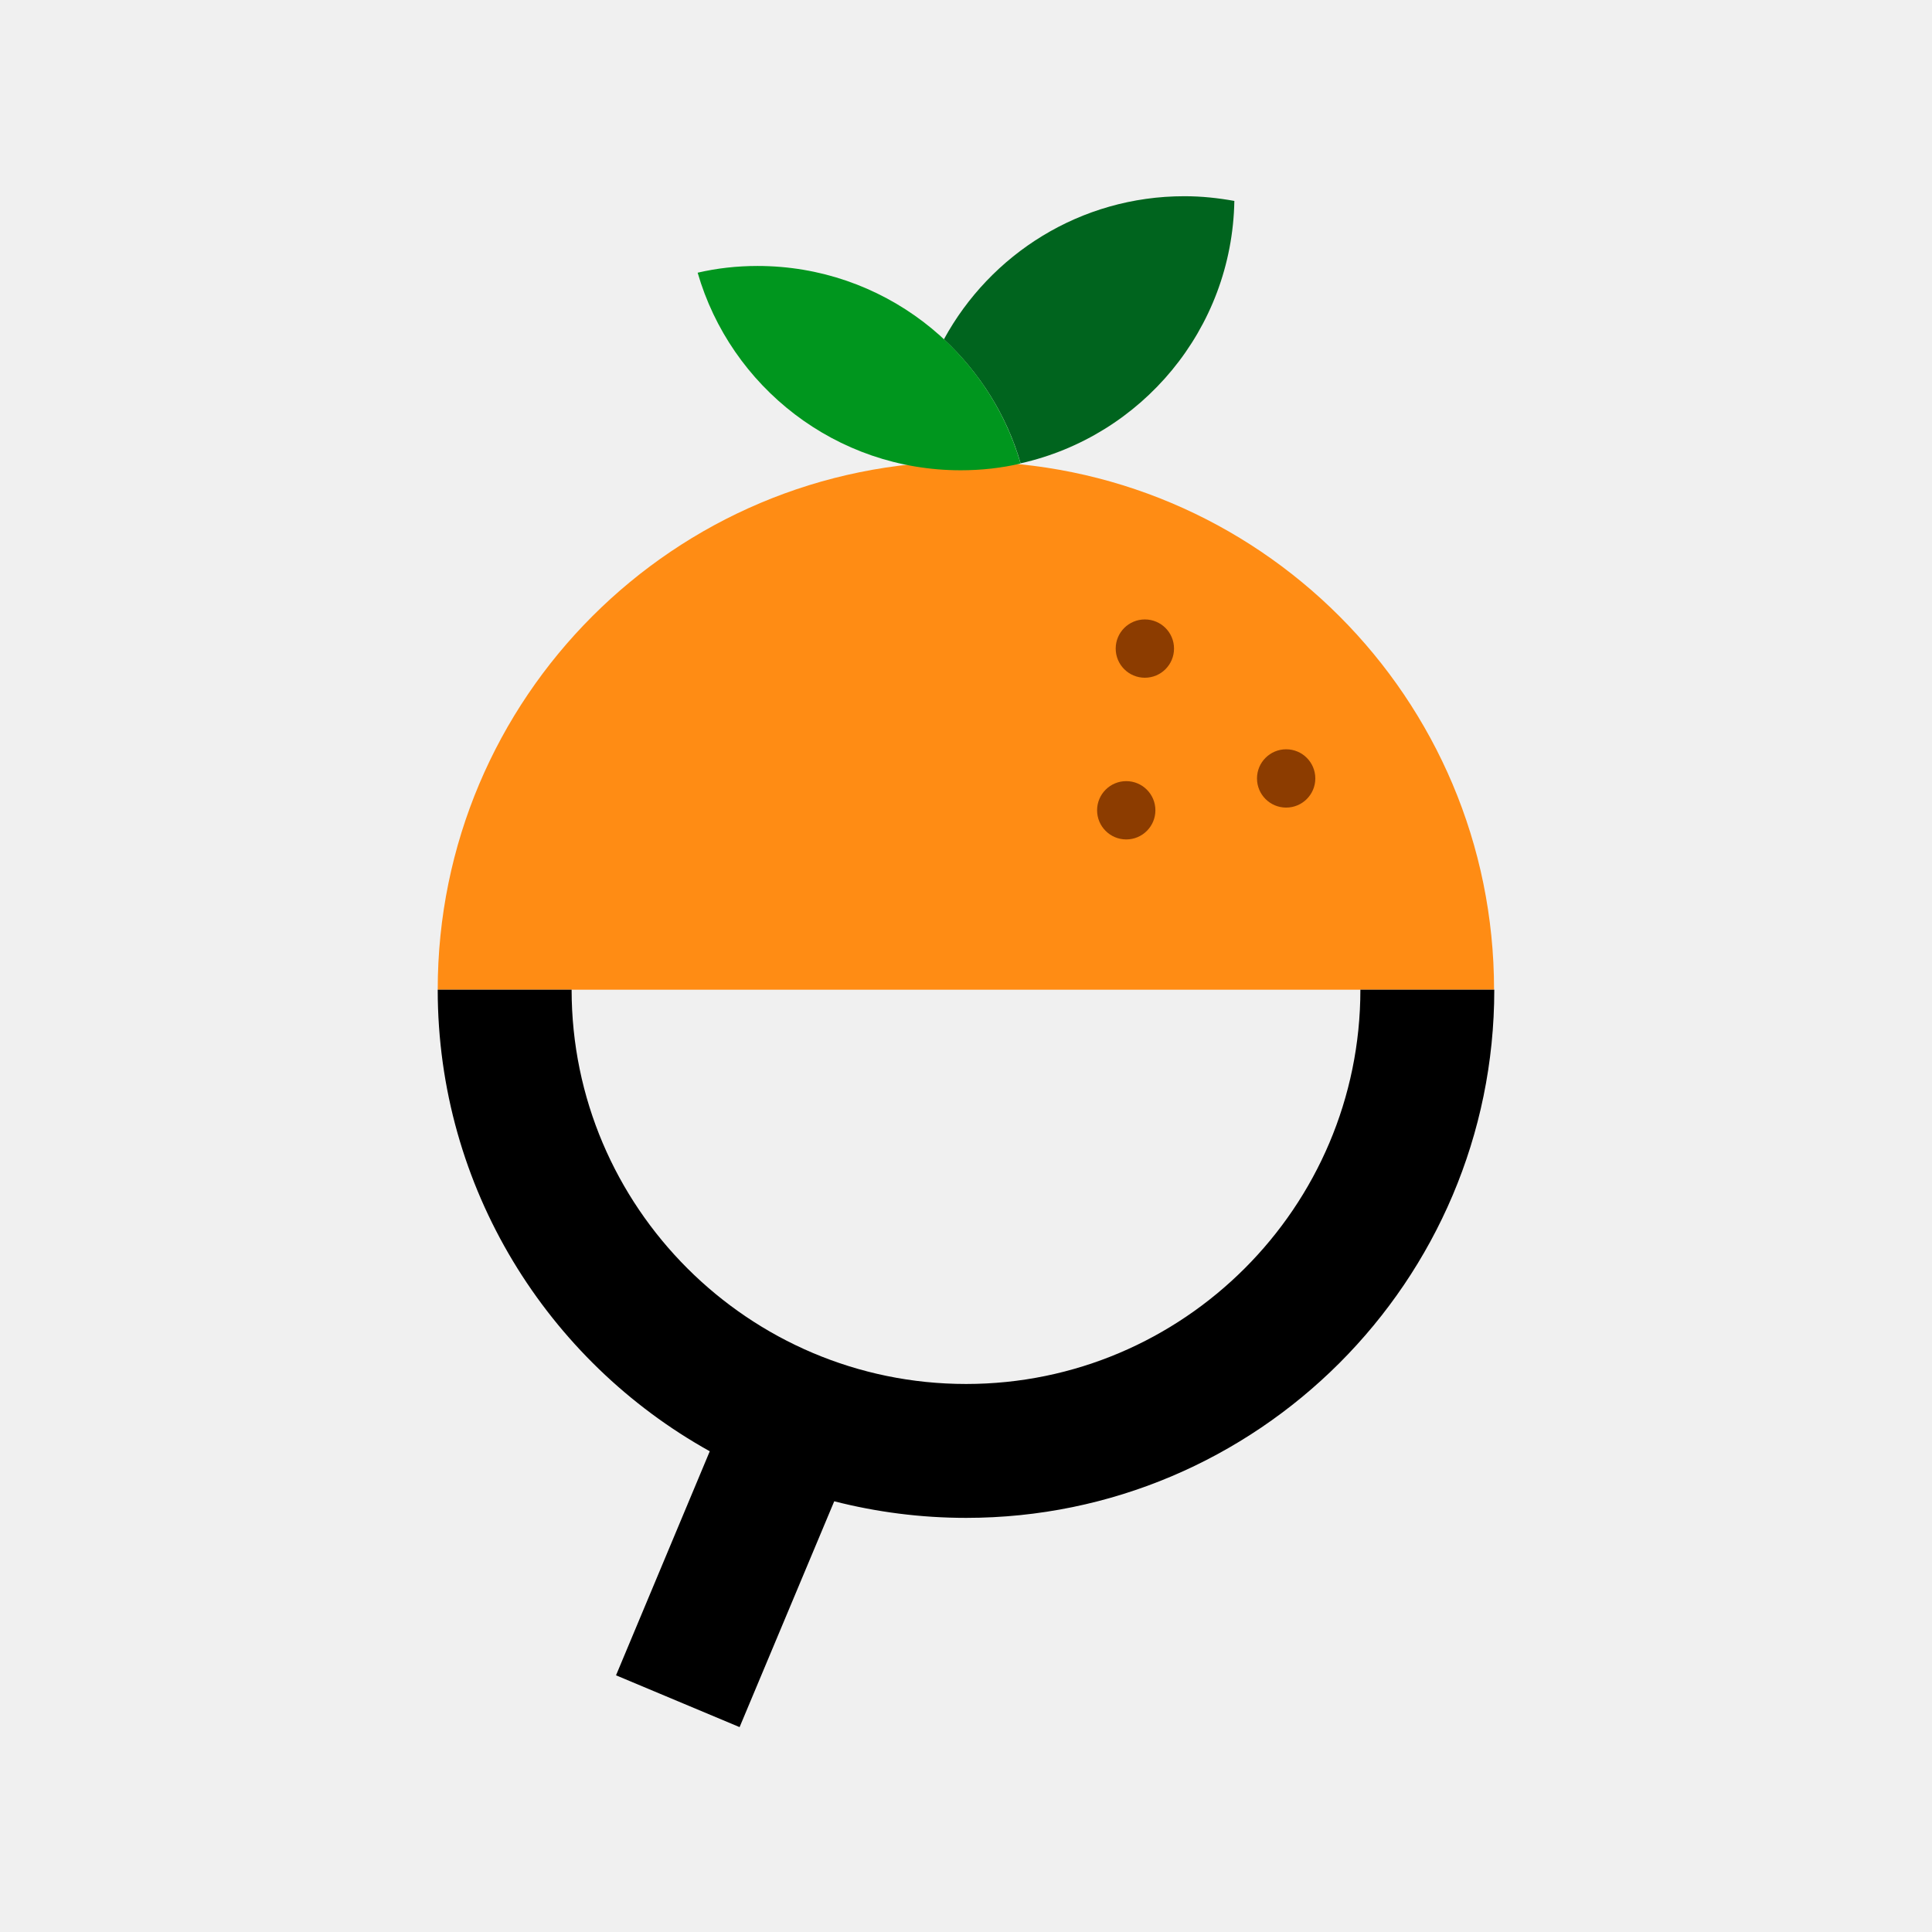
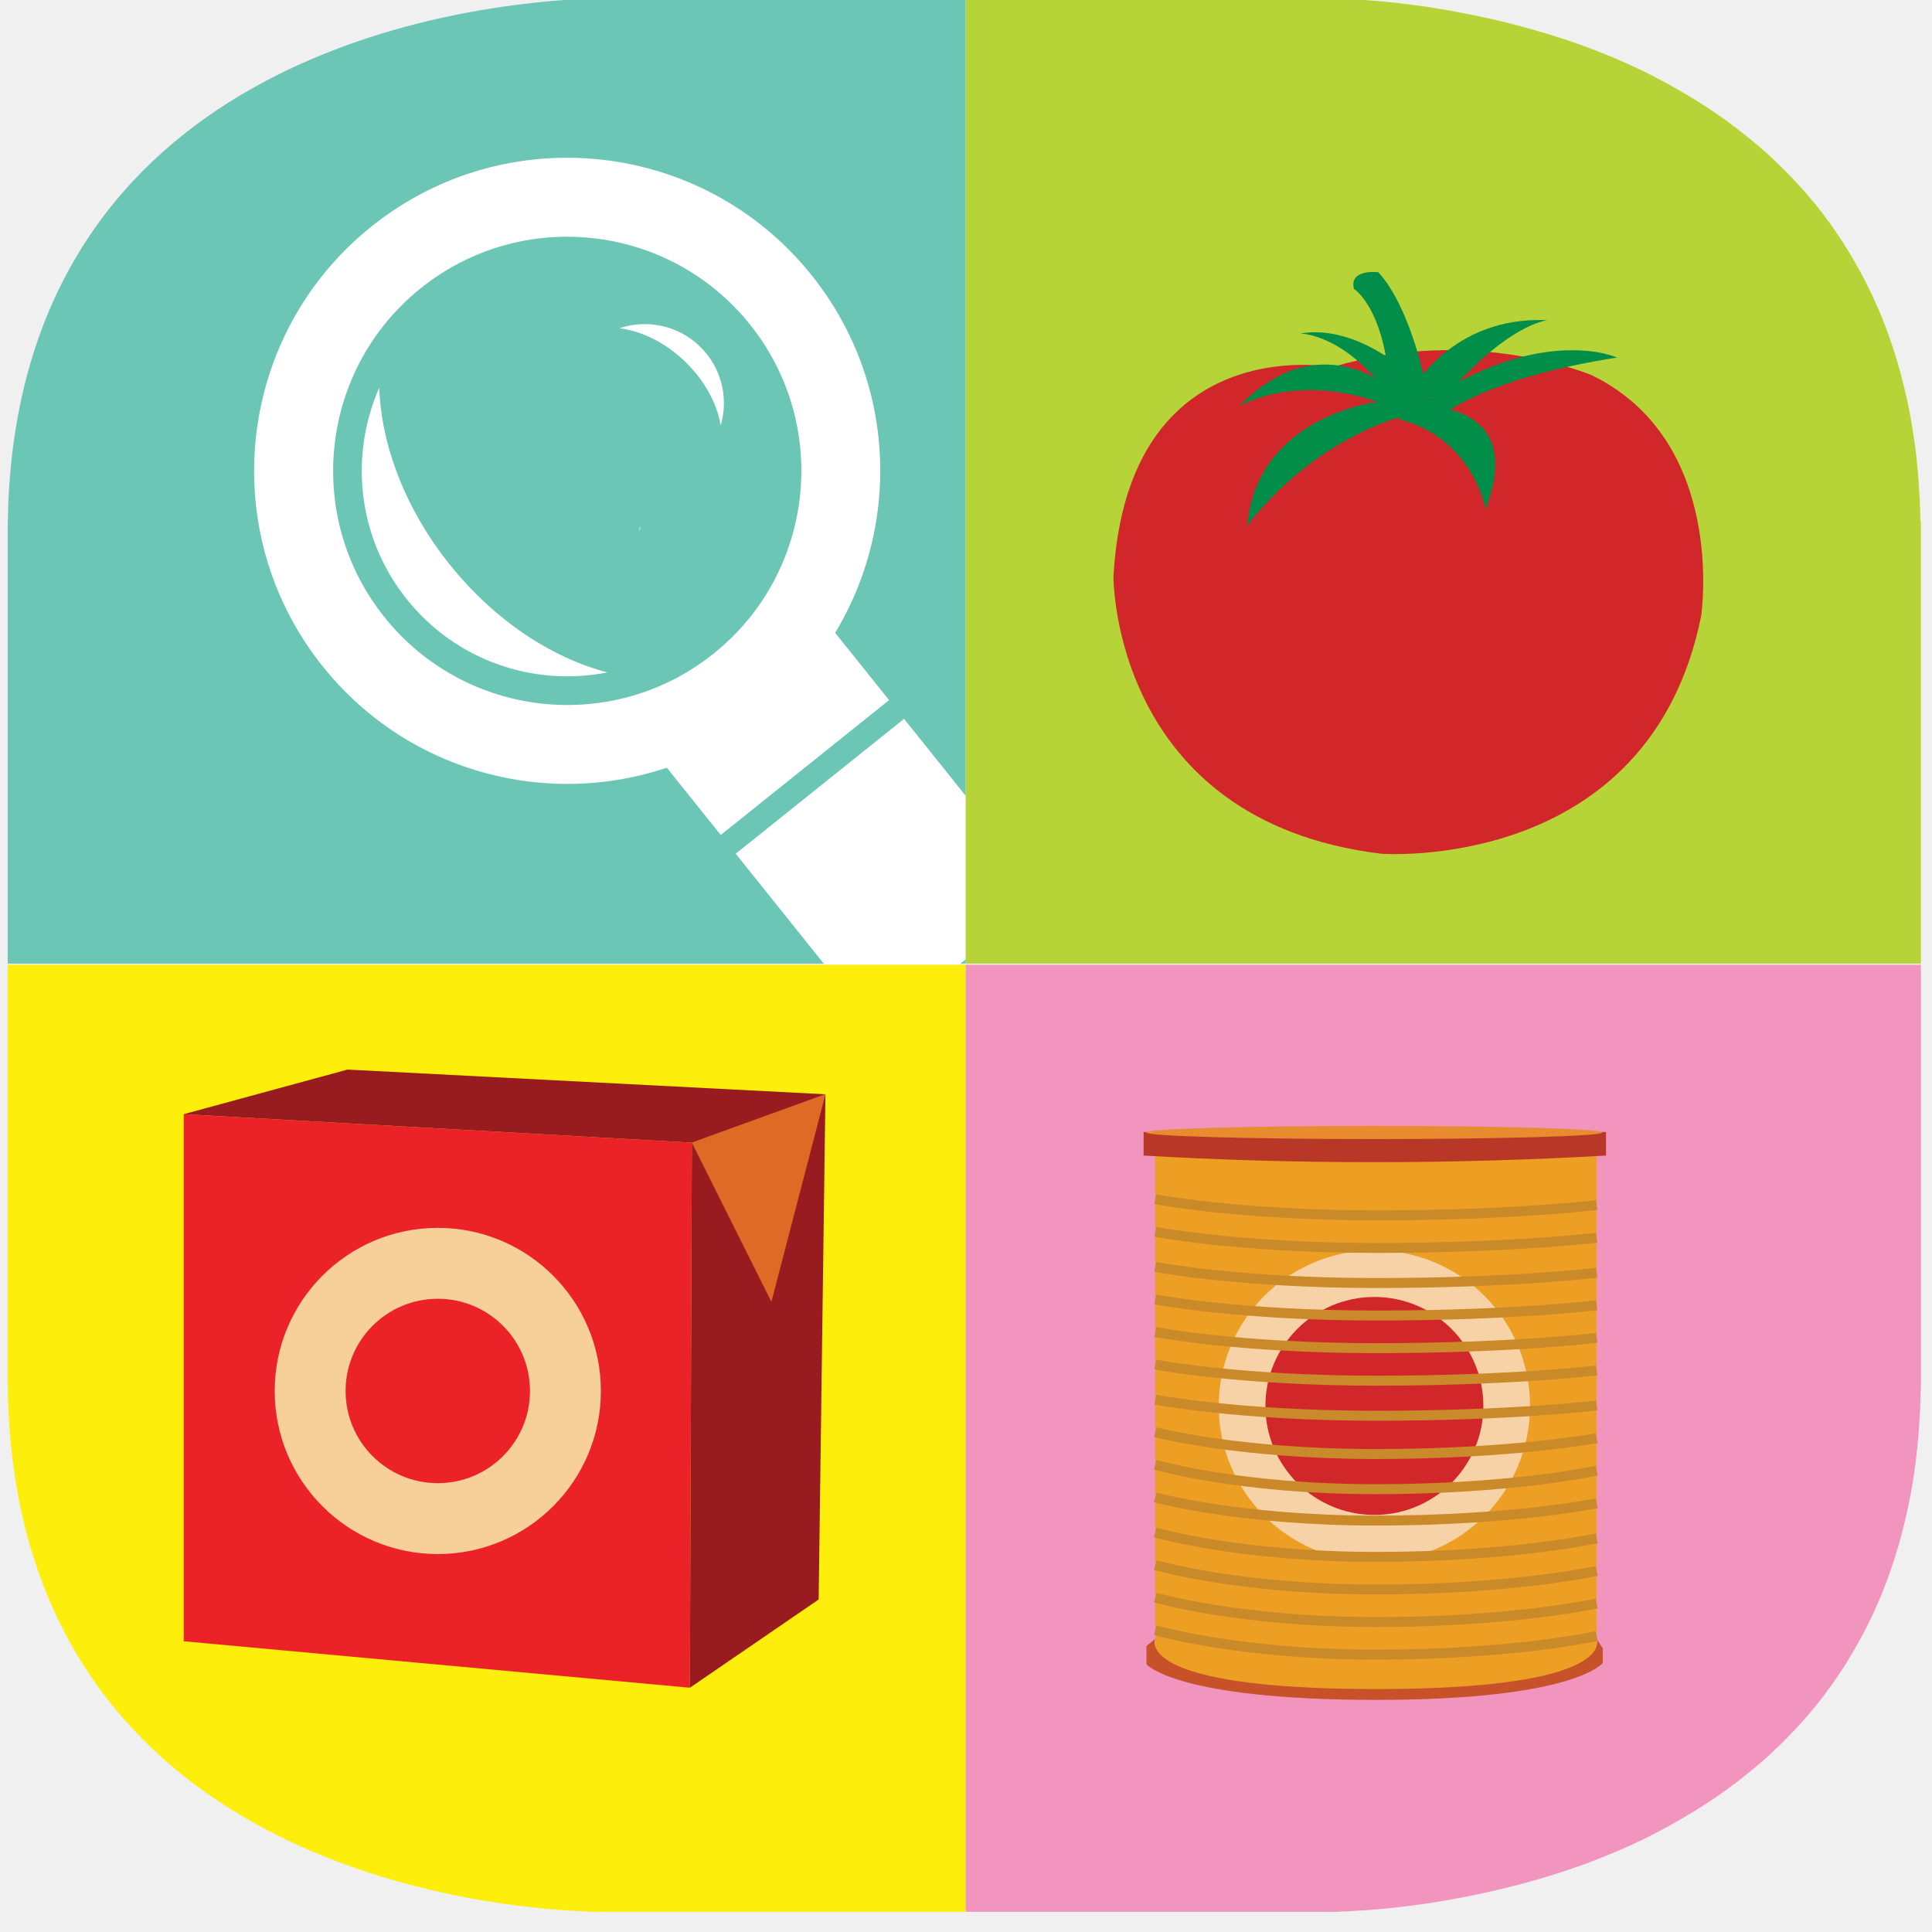
- <svg xmlns="http://www.w3.org/2000/svg" width="128" height="128" viewBox="0 0 128 128" fill="none">
-   <rect width="128" height="128" />
-   <path d="M29 65.571C29 46.239 44.661 30.578 63.993 30.578C83.324 30.578 98.985 46.239 98.985 65.571H29Z" fill="#FF8C14" />
-   <path d="M90.114 65.571C90.114 79.999 78.421 91.692 63.993 91.692C49.565 91.692 37.871 79.999 37.871 65.571H90.114Z" />
-   <path d="M75.85 44.902C76.917 44.902 77.782 44.037 77.782 42.97C77.782 41.903 76.917 41.039 75.85 41.039C74.783 41.039 73.918 41.903 73.918 42.97C73.918 44.037 74.783 44.902 75.85 44.902Z" fill="#8C3C00" />
-   <path d="M85.211 53.505C86.278 53.505 87.143 52.64 87.143 51.574C87.143 50.507 86.278 49.642 85.211 49.642C84.144 49.642 83.279 50.507 83.279 51.574C83.279 52.64 84.144 53.505 85.211 53.505Z" fill="#8C3C00" />
-   <path d="M74.617 55.615C75.683 55.615 76.548 54.75 76.548 53.684C76.548 52.617 75.683 51.752 74.617 51.752C73.55 51.752 72.685 52.617 72.685 53.684C72.685 54.75 73.55 55.615 74.617 55.615Z" fill="#8C3C00" />
-   <path d="M47.024 96.15L40.813 110.994L49 114.426L55.27 99.464C58.064 100.177 60.991 100.563 64.007 100.563C83.309 100.563 99 84.872 99 65.571H90.129C90.129 79.969 78.406 91.692 64.007 91.692C49.609 91.692 37.871 79.969 37.871 65.571H29C29 78.706 36.281 90.177 47.024 96.15Z" fill="black" />
-   <path d="M78.465 13C71.585 13 65.612 16.834 62.536 22.48C64.899 24.679 66.697 27.502 67.618 30.697C75.627 28.899 81.63 21.826 81.779 13.312C80.709 13.119 79.609 13 78.48 13L78.465 13Z" fill="#00641E" />
-   <path d="M50.189 17.621C48.822 17.621 47.499 17.77 46.221 18.067C48.406 25.63 55.389 31.157 63.651 31.157C65.018 31.157 66.34 31.009 67.618 30.712C65.434 23.149 58.45 17.621 50.189 17.621Z" fill="#00961E" />
+ <svg xmlns="http://www.w3.org/2000/svg" xml:space="preserve" width="45.155mm" height="45.155mm" version="1.1" style="shape-rendering:geometricPrecision; text-rendering:geometricPrecision; image-rendering:optimizeQuality; fill-rule:evenodd; clip-rule:evenodd" viewBox="0 0 4515.5 4515.5">
+   <defs>
+     <style type="text/css">
+    
+     .str0 {stroke:#CB8A2A;stroke-width:23.28;stroke-miterlimit:22.926}
+     .fil17 {fill:none}
+     .fil5 {fill:none;fill-rule:nonzero}
+     .fil10 {fill:#008E48;fill-rule:nonzero}
+     .fil0 {fill:#6BC6B6;fill-rule:nonzero}
+     .fil7 {fill:#971B1F;fill-rule:nonzero}
+     .fil3 {fill:#B6D437;fill-rule:nonzero}
+     .fil12 {fill:#B93726;fill-rule:nonzero}
+     .fil14 {fill:#C75128;fill-rule:nonzero}
+     .fil9 {fill:#D2272A;fill-rule:nonzero}
+     .fil8 {fill:#DE6A26;fill-rule:nonzero}
+     .fil13 {fill:#E98C2F;fill-rule:nonzero}
+     .fil6 {fill:#EB2228;fill-rule:nonzero}
+     .fil11 {fill:#ED9F23;fill-rule:nonzero}
+     .fil4 {fill:#F295BE;fill-rule:nonzero}
+     .fil16 {fill:#F7D099;fill-rule:nonzero}
+     .fil15 {fill:#F7D2A7;fill-rule:nonzero}
+     .fil2 {fill:#FEEE0B;fill-rule:nonzero}
+     .fil1 {fill:white;fill-rule:nonzero}
+    
+   </style>
+     <clipPath id="id0">
+       <path d="M4489.52 1217.95l0 2000.2 0 0 0 28.65 -0.44 -0.01c-0.22,17.19 -0.89,34.15 -1.54,50.67 -0.22,3.75 -0.45,7.27 -0.66,11.02 -0.88,14.54 -1.77,28.87 -2.87,42.96 -0.44,6.83 -1.1,13.23 -1.76,19.83 -1.1,10.58 -1.98,21.37 -3.31,31.73 -0.66,7.27 -1.76,14.32 -2.65,21.37 -1.32,9.48 -2.42,19.39 -4.18,28.65 -1.1,7.27 -2.21,14.32 -3.31,21.36 -1.54,9.26 -3.08,18.52 -5.07,27.33 -1.33,7.05 -2.65,13.88 -4.19,20.93 -1.98,8.81 -3.97,17.63 -5.95,26.44 -1.54,6.62 -3.08,13.44 -4.84,19.83 -2.21,8.81 -4.63,17.63 -6.83,26.44 -1.77,6.17 -3.31,12.34 -5.29,18.51 -2.65,9.26 -5.5,18.52 -8.37,27.54 -1.54,5.29 -3.08,10.36 -5.07,15.43 -4.41,13.44 -9.04,26.44 -13.88,39.44 -0.66,1.76 -1.33,3.96 -2.21,5.72 -4.63,12.56 -9.48,24.46 -14.54,36.58 -1.98,4.63 -4.19,9.04 -6.17,13.66 -3.75,8.37 -7.27,16.74 -11.23,25.11 -2.43,5.29 -5.08,10.14 -7.5,15.21 -3.75,7.49 -7.27,14.98 -11.23,22.48 -2.65,5.07 -5.51,9.91 -8.16,14.98 -3.96,7.05 -7.71,14.1 -11.9,21.15 -2.64,5.07 -5.5,9.69 -8.37,14.54 -4.18,7.05 -8.36,13.88 -12.55,20.71 -2.87,4.63 -5.73,9.04 -8.6,13.66 -4.63,6.83 -9.03,13.88 -13.88,20.49 -2.65,4.19 -5.5,8.37 -8.37,12.34 -5.29,7.5 -10.58,14.77 -16.08,22.04 -2.21,3.08 -4.63,6.38 -6.83,9.47 -15.86,20.72 -32.38,40.54 -49.36,59.5 -2.2,2.42 -4.63,5.07 -6.82,7.49 -6.18,6.83 -12.56,13.66 -19.18,20.5 -2.86,3.08 -5.94,6.17 -8.81,9.03 -5.94,5.95 -11.67,11.9 -17.63,17.63 -3.08,3.08 -6.38,6.17 -9.69,9.25 -5.73,5.51 -11.67,11.02 -17.4,16.31 -3.31,2.86 -6.83,5.94 -10.14,9.03 -5.94,5.29 -12.11,10.36 -18.29,15.65 -3.3,2.65 -6.61,5.73 -9.69,8.15 -6.61,5.51 -13.22,10.58 -19.83,15.87 -2.86,2.42 -5.94,4.85 -8.81,7.05 -7.49,5.95 -15.2,11.68 -22.91,17.19 -1.99,1.54 -4.19,2.86 -5.95,4.63 -20.05,14.54 -40.54,28.21 -61.03,41.42 -1.1,0.66 -2.21,1.33 -3.31,1.98 -9.04,5.73 -18.07,11.24 -27.1,16.53 -2.42,1.54 -4.84,2.86 -7.27,4.4 -7.93,4.63 -15.65,9.04 -23.57,13.66 -2.65,1.54 -5.73,3.08 -8.37,4.63 -7.5,4.4 -15.21,8.37 -22.7,12.34l-8.81 4.85c-7.71,3.96 -15.2,7.71 -22.91,11.67 -2.65,1.33 -5.51,2.65 -8.16,4.19 -8.37,3.96 -16.52,7.71 -24.67,11.68 -2.21,1.1 -4.41,1.98 -6.61,3.08 -9.48,4.4 -19.17,8.37 -28.65,12.78 -0.88,0.22 -1.54,0.66 -2.42,0.88 -32.39,13.88 -64.34,26.44 -96.51,37.68 -1.1,0.44 -2.21,0.65 -3.31,1.1 -9.25,3.3 -18.73,6.61 -27.76,9.47 -1.77,0.66 -3.75,1.1 -5.29,1.77 -8.81,2.65 -17.41,5.5 -26,8.15 -1.98,0.66 -3.96,1.1 -5.95,1.77 -8.36,2.42 -16.96,5.28 -25.55,7.71 -1.77,0.44 -3.31,0.88 -5.29,1.32 -9.04,2.65 -18.07,5.29 -27.1,7.5 -0.88,0.21 -1.98,0.65 -2.86,0.88 -51.12,13.66 -100.48,24.46 -146.74,33.27 -0.66,0 -1.33,0.21 -1.99,0.21 -8.37,1.55 -16.74,3.09 -25.11,4.64 -0.88,0.21 -1.77,0.21 -2.65,0.44 -8.15,1.32 -16.08,2.64 -24.02,3.96 -0.66,0.22 -1.32,0.22 -2.2,0.44 -8.16,1.1 -16.31,2.43 -24.46,3.75l-0.46 -0.02c-42.3,6.17 -80.42,10.14 -113.47,13l-0.22 0c-6.39,0.66 -12.56,1.1 -18.51,1.54l-1.32 0c-5.73,0.44 -11.01,0.89 -16.08,1.1l-1.76 0c-5.07,0.44 -9.92,0.66 -14.77,0.88 -0.44,0 -0.88,0.22 -1.1,0.22 -5.07,0.22 -9.69,0.44 -14.32,0.66l-0.44 0.01c-4.85,0.21 -9.48,0.44 -13.88,0.44l0 0.66 -31.52 0c-1.76,0 -3.74,0 -5.07,0.21 -1.1,0 -2.2,0 -3.08,-0.21l-1677.18 0c-1.1,0.21 -1.98,0.21 -3.3,0.21 -1.33,-0.21 -2.87,-0.21 -4.85,-0.21l-26 0 0 -0.44 -1.99 0c-2.21,-0.22 -4.63,-0.22 -7.05,-0.22 -1.99,-0.22 -4.41,-0.22 -6.62,-0.22 -1.76,-0.21 -3.74,-0.21 -5.73,-0.44 -3.74,0 -7.49,-0.22 -11.45,-0.44 -0.89,0 -1.55,0 -2.21,-0.22 -142.56,-7.49 -465.56,-43.4 -757.51,-208.44 -291.73,-164.81 -552.38,-458.73 -570.01,-982.25l-0.66 -34.37 -0.21 0 0 -2017.83 0.23 0 0.65 -34.38c35.26,-1047.02 1042.19,-1175.47 1327.53,-1190.68 0.65,0 1.32,0 2.2,-0.22 3.97,-0.21 7.71,-0.21 11.46,-0.44 1.98,-0.22 3.96,-0.22 5.73,-0.22 2.21,-0.21 4.63,-0.21 6.61,-0.21 2.43,-0.22 4.85,-0.22 7.06,-0.22 0.65,-0.21 1.54,-0.21 1.98,-0.21l0 -0.45 1750.1 -0.01 0 0.65c4.63,0.22 9.26,0.45 14.1,0.45 0.22,0.21 0.44,0.21 0.44,0.21 4.63,0 9.26,0.22 14.33,0.66l1.1 0.01c4.84,0.22 9.69,0.44 14.76,0.88l1.77 0c5.28,0.44 10.36,0.66 16.08,1.1 0.44,0 0.88,0 1.32,0.22 5.95,0.44 12.12,0.88 18.51,1.32l0.22 0c33.05,2.65 71.17,6.83 113.47,13l0.44 0c8.16,1.1 16.31,2.42 24.46,3.96 0.88,0 1.54,0.22 2.21,0.22 7.93,1.33 15.86,2.42 24.02,3.97 0.88,0.21 1.76,0.44 2.64,0.44 8.16,1.54 16.53,2.86 25.12,4.63 0.66,0.21 1.32,0.21 1.98,0.44 46.05,8.37 95.4,19.38 146.74,33.05 0.88,0.44 1.98,0.66 2.87,0.88 9.03,2.43 18.07,5.07 27.09,7.5 1.77,0.44 3.31,1.1 5.29,1.54 8.37,2.42 16.97,5.07 25.56,7.49 1.98,0.66 3.96,1.33 5.95,1.77 8.37,2.65 16.96,5.5 25.99,8.37 1.55,0.44 3.31,1.1 5.29,1.54 9.04,3.08 18.52,6.39 27.77,9.48 1.1,0.44 2.2,0.65 3.3,1.09 31.95,11.46 64.12,23.81 96.51,37.68 0.88,0.22 1.54,0.66 2.43,1.1 9.47,4.19 19.17,8.15 28.64,12.78 2.21,0.88 4.41,1.98 6.61,2.87 8.16,3.96 16.31,7.71 24.68,11.9 2.65,1.1 5.5,2.42 8.15,3.96 7.71,3.96 15.21,7.71 22.92,11.9 2.86,1.32 5.95,2.86 8.81,4.63 7.49,3.96 15.21,7.94 22.69,12.34 2.65,1.54 5.73,3.08 8.37,4.85 7.94,4.4 15.65,8.81 23.58,13.44 2.42,1.54 4.84,2.86 7.27,4.4 9.03,5.51 18.07,11.02 27.1,16.53 1.09,0.65 2.2,1.32 3.3,2.2 20.5,13 40.98,26.88 61.03,41.21 1.77,1.54 3.97,3.08 5.95,4.63 7.71,5.73 15.42,11.46 22.92,17.19 2.86,2.2 5.94,4.84 8.81,7.05 6.61,5.29 13.22,10.36 19.83,15.86 3.08,2.65 6.38,5.51 9.69,8.16 6.17,5.28 12.34,10.36 18.29,15.86 3.3,2.87 6.83,5.95 10.13,8.81 5.95,5.51 11.9,11.02 17.41,16.31 3.3,3.08 6.61,6.38 9.69,9.25 6.17,5.94 11.9,11.9 17.63,17.63 2.86,3.08 5.95,6.17 8.81,9.03 6.61,6.83 13,13.66 19.17,20.71 2.21,2.21 4.63,4.85 6.83,7.27 16.96,19.17 33.49,38.79 49.36,59.5 2.2,3.08 4.63,6.38 6.83,9.47 5.5,7.27 11.01,14.54 16.08,22.04 2.86,4.19 5.73,8.15 8.37,12.34 4.84,6.83 9.25,13.66 13.88,20.49 2.86,4.63 5.73,9.04 8.59,13.89 4.19,6.61 8.37,13.65 12.56,20.49 2.86,4.85 5.73,9.69 8.37,14.54 4.19,7.05 7.94,14.1 11.9,21.15 2.65,5.07 5.5,9.92 8.15,15.21 3.97,7.27 7.5,14.76 11.24,22.25 2.42,5.07 5.07,9.92 7.49,15.21 3.96,8.15 7.5,16.52 11.23,24.9 1.99,4.63 4.19,9.03 6.18,13.88 5.07,11.9 9.91,24.02 14.54,36.36 0.88,1.98 1.54,3.96 2.2,5.73 4.85,13 9.48,26 13.88,39.44 1.77,5.07 3.31,10.13 5.08,15.42 2.86,9.03 5.73,18.29 8.37,27.54 1.76,6.17 3.3,12.34 5.28,18.51 2.21,8.81 4.63,17.41 6.83,26.44 1.54,6.61 3.08,13.22 4.85,19.83 1.98,8.81 3.96,17.4 5.94,26.66 1.33,6.82 2.65,13.65 4.19,20.71 1.77,9.03 3.31,18.28 5.07,27.32 1.1,7.05 2.21,14.1 3.31,21.37 1.54,9.47 2.65,19.17 4.19,28.64 0.88,7.06 1.98,14.1 2.65,21.37 1.32,10.36 2.2,21.16 3.3,31.73 0.66,6.61 1.33,13.23 1.77,19.83 1.1,14.1 1.98,28.65 2.86,42.96 0.22,3.75 0.45,7.27 0.66,11.02 0.66,16.52 1.33,33.71 1.54,50.67l0.45 -0.02 0.67 0.22z" />
+     </clipPath>
+   </defs>
+   <g id="Capa_x0020_1">
+     <g>
+   </g>
+     <g style="clip-path:url(#id0)">
+       <g id="_1893882912384">
+         <rect class="fil0" x="-13.69" y="-18.57" width="2270.77" height="2270.77" />
+         <g>
+           <path class="fil1" d="M1492.53 1240.86c0,0 4.63,-5.73 3.96,-11.46l-3.96 11.46zm0 0l0 0 0 0z" />
+         </g>
+         <rect class="fil1" transform="matrix(0.649912 -0.520678 0.520678 0.649912 1538.48 1769.28)" width="605.37" height="280.46" />
+         <rect class="fil1" transform="matrix(0.649912 -0.520678 0.520678 0.649912 1719.53 1995.33)" width="605.37" height="635" />
+         <path class="fil1" d="M868.1 529.41c-315.3,252.73 -366.2,713.23 -113.47,1028.53 252.72,315.3 713.22,366.19 1028.52,113.47 315.3,-252.73 366.2,-713.23 113.48,-1028.53 -252.73,-315.3 -713.23,-366.2 -1028.53,-113.47zm799.81 998.11c-235.76,189.05 -580.36,150.93 -769.19,-84.82 -188.83,-235.76 -150.93,-580.36 84.82,-769.19 235.76,-189.05 580.36,-150.93 769.19,84.82 189.05,235.76 150.93,580.36 -84.82,769.19z" />
+         <path class="fil1" d="M1051.63 1320.18c-104.88,-130.87 -160.62,-280.05 -165.25,-414.01 -69.85,158.65 -51.34,349.9 64.55,494.66 115.9,144.76 298.56,204.46 468.66,170.75 -129.56,-33.93 -263.08,-120.74 -367.96,-251.61l0 0.21z" />
+         <path class="fil1" d="M1600.71 844.7c46.5,44.73 75.13,98.71 83.73,149.61 18.73,-64.12 2.2,-135.95 -49.36,-185.3 -51.34,-49.36 -124.05,-63.02 -187.29,-41.86 51.12,6.38 106.42,32.82 152.91,77.55l0.01 0z" />
+         <rect class="fil2" x="-13.69" y="2254.85" width="2270.77" height="2270.77" />
+         <rect class="fil3" x="2257.09" y="-18.57" width="2270.77" height="2270.77" />
+         <rect class="fil4" x="2257.09" y="2254.85" width="2270.77" height="2270.77" />
+         <path class="fil5" d="M1547.61 912.57c0,0 29.3,41.42 74.69,34.59" />
+         <polygon class="fil6" points="1612.39,3944.59 429.41,3835.97 429.41,2604.07 1617.02,2670.62 " />
+         <polygon class="fil7" points="1913.36,3738.36 1612.39,3944.59 1617.02,2670.62 1929.23,2557.58 " />
+         <polygon class="fil7" points="1617.02,2670.62 429.41,2604.07 812.13,2499.85 1929.23,2557.58 " />
+         <polygon class="fil8" points="1617.02,2670.62 1802.97,3042.76 1929.23,2557.58 " />
+         <path class="fil9" d="M3115.07 857.92c0,0 -479.67,-90.99 -512.72,489.37 0,0 -3.97,570.66 624.87,648 0,0 626.85,48.25 748.69,-555.24 0,0 61.92,-408.28 -255.36,-562.96 0,0 -274.76,-118.1 -605.49,-19.38l0.01 0.21z" />
+         <path class="fil10" d="M3221.49 636.27c0,0 -68.74,-8.81 -57.07,38.78 0,0 79.32,49.36 85.05,263.96l4.85 22.25 89.89 5.73 37.68 -14.54 -46.5 -38.78c0,0 -34.8,-191.47 -114.13,-277.63l0.23 0.23z" />
+         <g>
+           <path class="fil10" d="M3177.86 669.75c0,0 24.68,-5.28 35.25,-22.25l-35.25 22.25zm0 0l0 0 0 0z" />
+         </g>
+         <path class="fil10" d="M3311.39 949.8c0,0 260.21,-20.27 160.62,240.83 0,0 -27.98,-168.33 -206.02,-211.74l45.39 -29.09 0.01 0z" />
+         <path class="fil10" d="M3305.66 964.57l-80.21 -26.44c0,0 -287.32,29.96 -310.45,291.06 0,0 138.37,-199.41 390.66,-264.62z" />
+         <path class="fil10" d="M3254.32 911.02c0,0 -169.22,-155.56 -357.82,38.34 0,0 146.08,-88.57 364.65,6.17l-6.82 -44.51 -0.01 0z" />
+         <path class="fil10" d="M3266 851.98c0,0 -109.28,-92.76 -227.38,-72.49 0,0 101.57,0 203.15,139.25l43.63 -19.39 -19.39 -47.37 -0.01 0z" />
+         <path class="fil10" d="M3300.81 911.02c0,0 92.76,-173.18 316.18,-162.6 0,0 -94.74,7.71 -241.71,183.75l-74.47 -21.36 0 0.21z" />
+         <path class="fil10" d="M3376.17 967.21c0,0 98.7,-84.17 403.43,-131.54 0,0 -170.32,-77.34 -437.14,96.72l33.93 34.81 -0.22 0.01z" />
+         <path class="fil11" d="M3731.56 3887.97c-121.62,36.8 -229.36,76.45 -509.85,76.45 -338.22,0 -398.37,-39 -521.75,-76.45l0 -1213.39 1031.6 0 0 1213.39z" />
+         <path class="fil12" d="M3753.6 2645.72l-1080.74 0 0 55.09c171.42,9.92 352.31,15.65 542.03,15.42 188.38,0 368.18,-5.73 538.72,-15.42l0 -55.09 -0.01 0z" />
+         <ellipse class="fil13" cx="3212.24" cy="2646.82" rx="532.98" ry="15.42" />
+         <path class="fil14" d="M2700.18 3830.24l-20.71 16.96 0 42.52c0,0 68.3,83.29 536.52,83.29 468.21,0 530.12,-86.59 530.12,-86.59l0 -33.94 -14.54 -22.03c0,0 55.31,117.22 -515.8,117.22 -571.11,0 -515.81,-117.22 -515.81,-117.22l0.22 -0.21z" />
+         <circle class="fil15" cx="3212.24" cy="3286.01" r="363.77" />
+         <circle class="fil9" cx="3212.24" cy="3286.01" r="254.71" />
+         <path class="fil5 str0" d="M2700.18 2802.82c0,0 195,37.68 515.81,37.68 320.8,0 515.8,-24.02 515.8,-24.02" />
+         <path class="fil5 str0" d="M2700.18 2879.05c0,0 195,37.68 515.81,37.68 320.8,0 515.8,-24.02 515.8,-24.02" />
+         <path class="fil5 str0" d="M2700.18 2961.02c0,0 195,37.67 515.81,37.67 320.8,0 515.8,-24.01 515.8,-24.01" />
+         <path class="fil5 str0" d="M2700.18 3037.04c0,0 195,37.67 515.81,37.67 320.8,0 515.8,-24.02 515.8,-24.02" />
+         <path class="fil5 str0" d="M2700.18 3113.27c0,0 195,37.67 515.81,37.67 320.8,0 515.8,-24.02 515.8,-24.02" />
+         <path class="fil5 str0" d="M2700.18 3189.29c0,0 195,37.67 515.81,37.67 320.8,0 515.8,-24.01 515.8,-24.01" />
+         <path class="fil5 str0" d="M2700.18 3271.25c0,0 195,37.67 515.81,37.67 320.8,0 515.8,-24.01 515.8,-24.01" />
+         <path class="fil5 str0" d="M2700.18 3347.49c0,0 195,50.9 515.81,50.9 320.8,0 515.8,-37.24 515.8,-37.24" />
+         <path class="fil5 str0" d="M2700.18 3423.5c0,0 195,57.07 515.81,57.07 320.8,0 515.8,-43.4 515.8,-43.4" />
+         <path class="fil5 str0" d="M2700.18 3499.73c0,0 195,54.21 515.81,54.21 320.8,0 515.8,-40.54 515.8,-40.54" />
+         <path class="fil5 str0" d="M2700.18 3581.7c0,0 195,57.07 515.81,57.07 320.8,0 515.8,-43.4 515.8,-43.4" />
+         <path class="fil5 str0" d="M2700.18 3657.93c0,0 195,57.07 515.81,57.07 320.8,0 515.8,-43.4 515.8,-43.4" />
+         <path class="fil5 str0" d="M2700.18 3733.96c0,0 195,57.07 515.81,57.07 320.8,0 515.8,-43.41 515.8,-43.41" />
+         <path class="fil5 str0" d="M2700.18 3810.19c0,0 195,57.07 515.81,57.07 320.8,0 515.8,-43.41 515.8,-43.41" />
+         <circle class="fil16" cx="1023.21" cy="3250.98" r="381.18" />
+         <circle class="fil6" cx="1023.21" cy="3250.98" r="215.49" />
+       </g>
+     </g>
+     <path class="fil17" d="M4489.52 1217.95l0 2000.2 0 0 0 28.65 -0.44 -0.01c-0.22,17.19 -0.89,34.15 -1.54,50.67 -0.22,3.75 -0.45,7.27 -0.66,11.02 -0.88,14.54 -1.77,28.87 -2.87,42.96 -0.44,6.83 -1.1,13.23 -1.76,19.83 -1.1,10.58 -1.98,21.37 -3.31,31.73 -0.66,7.27 -1.76,14.32 -2.65,21.37 -1.32,9.48 -2.42,19.39 -4.18,28.65 -1.1,7.27 -2.21,14.32 -3.31,21.36 -1.54,9.26 -3.08,18.52 -5.07,27.33 -1.33,7.05 -2.65,13.88 -4.19,20.93 -1.98,8.81 -3.97,17.63 -5.95,26.44 -1.54,6.62 -3.08,13.44 -4.84,19.83 -2.21,8.81 -4.63,17.63 -6.83,26.44 -1.77,6.17 -3.31,12.34 -5.29,18.51 -2.65,9.26 -5.5,18.52 -8.37,27.54 -1.54,5.29 -3.08,10.36 -5.07,15.43 -4.41,13.44 -9.04,26.44 -13.88,39.44 -0.66,1.76 -1.33,3.96 -2.21,5.72 -4.63,12.56 -9.48,24.46 -14.54,36.58 -1.98,4.63 -4.19,9.04 -6.17,13.66 -3.75,8.37 -7.27,16.74 -11.23,25.11 -2.43,5.29 -5.08,10.14 -7.5,15.21 -3.75,7.49 -7.27,14.98 -11.23,22.48 -2.65,5.07 -5.51,9.91 -8.16,14.98 -3.96,7.05 -7.71,14.1 -11.9,21.15 -2.64,5.07 -5.5,9.69 -8.37,14.54 -4.18,7.05 -8.36,13.88 -12.55,20.71 -2.87,4.63 -5.73,9.04 -8.6,13.66 -4.63,6.83 -9.03,13.88 -13.88,20.49 -2.65,4.19 -5.5,8.37 -8.37,12.34 -5.29,7.5 -10.58,14.77 -16.08,22.04 -2.21,3.08 -4.63,6.38 -6.83,9.47 -15.86,20.72 -32.38,40.54 -49.36,59.5 -2.2,2.42 -4.63,5.07 -6.82,7.49 -6.18,6.83 -12.56,13.66 -19.18,20.5 -2.86,3.08 -5.94,6.17 -8.81,9.03 -5.94,5.95 -11.67,11.9 -17.63,17.63 -3.08,3.08 -6.38,6.17 -9.69,9.25 -5.73,5.51 -11.67,11.02 -17.4,16.31 -3.31,2.86 -6.83,5.94 -10.14,9.03 -5.94,5.29 -12.11,10.36 -18.29,15.65 -3.3,2.65 -6.61,5.73 -9.69,8.15 -6.61,5.51 -13.22,10.58 -19.83,15.87 -2.86,2.42 -5.94,4.85 -8.81,7.05 -7.49,5.95 -15.2,11.68 -22.91,17.19 -1.99,1.54 -4.19,2.86 -5.95,4.63 -20.05,14.54 -40.54,28.21 -61.03,41.42 -1.1,0.66 -2.21,1.33 -3.31,1.98 -9.04,5.73 -18.07,11.24 -27.1,16.53 -2.42,1.54 -4.84,2.86 -7.27,4.4 -7.93,4.63 -15.65,9.04 -23.57,13.66 -2.65,1.54 -5.73,3.08 -8.37,4.63 -7.5,4.4 -15.21,8.37 -22.7,12.34l-8.81 4.85c-7.71,3.96 -15.2,7.71 -22.91,11.67 -2.65,1.33 -5.51,2.65 -8.16,4.19 -8.37,3.96 -16.52,7.71 -24.67,11.68 -2.21,1.1 -4.41,1.98 -6.61,3.08 -9.48,4.4 -19.17,8.37 -28.65,12.78 -0.88,0.22 -1.54,0.66 -2.42,0.88 -32.39,13.88 -64.34,26.44 -96.51,37.68 -1.1,0.44 -2.21,0.65 -3.31,1.1 -9.25,3.3 -18.73,6.61 -27.76,9.47 -1.77,0.66 -3.75,1.1 -5.29,1.77 -8.81,2.65 -17.41,5.5 -26,8.15 -1.98,0.66 -3.96,1.1 -5.95,1.77 -8.36,2.42 -16.96,5.28 -25.55,7.71 -1.77,0.44 -3.31,0.88 -5.29,1.32 -9.04,2.65 -18.07,5.29 -27.1,7.5 -0.88,0.21 -1.98,0.65 -2.86,0.88 -51.12,13.66 -100.48,24.46 -146.74,33.27 -0.66,0 -1.33,0.21 -1.99,0.21 -8.37,1.55 -16.74,3.09 -25.11,4.64 -0.88,0.21 -1.77,0.21 -2.65,0.44 -8.15,1.32 -16.08,2.64 -24.02,3.96 -0.66,0.22 -1.32,0.22 -2.2,0.44 -8.16,1.1 -16.31,2.43 -24.46,3.75l-0.46 -0.02c-42.3,6.17 -80.42,10.14 -113.47,13l-0.22 0c-6.39,0.66 -12.56,1.1 -18.51,1.54l-1.32 0c-5.73,0.44 -11.01,0.89 -16.08,1.1l-1.76 0c-5.07,0.44 -9.92,0.66 -14.77,0.88 -0.44,0 -0.88,0.22 -1.1,0.22 -5.07,0.22 -9.69,0.44 -14.32,0.66l-0.44 0.01c-4.85,0.21 -9.48,0.44 -13.88,0.44l0 0.66 -31.52 0c-1.76,0 -3.74,0 -5.07,0.21 -1.1,0 -2.2,0 -3.08,-0.21l-1677.18 0c-1.1,0.21 -1.98,0.21 -3.3,0.21 -1.33,-0.21 -2.87,-0.21 -4.85,-0.21l-26 0 0 -0.44 -1.99 0c-2.21,-0.22 -4.63,-0.22 -7.05,-0.22 -1.99,-0.22 -4.41,-0.22 -6.62,-0.22 -1.76,-0.21 -3.74,-0.21 -5.73,-0.44 -3.74,0 -7.49,-0.22 -11.45,-0.44 -0.89,0 -1.55,0 -2.21,-0.22 -142.56,-7.49 -465.56,-43.4 -757.51,-208.44 -291.73,-164.81 -552.38,-458.73 -570.01,-982.25l-0.66 -34.37 -0.21 0 0 -2017.83 0.23 0 0.65 -34.38c35.26,-1047.02 1042.19,-1175.47 1327.53,-1190.68 0.65,0 1.32,0 2.2,-0.22 3.97,-0.21 7.71,-0.21 11.46,-0.44 1.98,-0.22 3.96,-0.22 5.73,-0.22 2.21,-0.21 4.63,-0.21 6.61,-0.21 2.43,-0.22 4.85,-0.22 7.06,-0.22 0.65,-0.21 1.54,-0.21 1.98,-0.21l0 -0.45 1750.1 -0.01 0 0.65c4.63,0.22 9.26,0.45 14.1,0.45 0.22,0.21 0.44,0.21 0.44,0.21 4.63,0 9.26,0.22 14.33,0.66l1.1 0.01c4.84,0.22 9.69,0.44 14.76,0.88l1.77 0c5.28,0.44 10.36,0.66 16.08,1.1 0.44,0 0.88,0 1.32,0.22 5.95,0.44 12.12,0.88 18.51,1.32l0.22 0c33.05,2.65 71.17,6.83 113.47,13l0.44 0c8.16,1.1 16.31,2.42 24.46,3.96 0.88,0 1.54,0.22 2.21,0.22 7.93,1.33 15.86,2.42 24.02,3.97 0.88,0.21 1.76,0.44 2.64,0.44 8.16,1.54 16.53,2.86 25.12,4.63 0.66,0.21 1.32,0.21 1.98,0.44 46.05,8.37 95.4,19.38 146.74,33.05 0.88,0.44 1.98,0.66 2.87,0.88 9.03,2.43 18.07,5.07 27.09,7.5 1.77,0.44 3.31,1.1 5.29,1.54 8.37,2.42 16.97,5.07 25.56,7.49 1.98,0.66 3.96,1.33 5.95,1.77 8.37,2.65 16.96,5.5 25.99,8.37 1.55,0.44 3.31,1.1 5.29,1.54 9.04,3.08 18.52,6.39 27.77,9.48 1.1,0.44 2.2,0.65 3.3,1.09 31.95,11.46 64.12,23.81 96.51,37.68 0.88,0.22 1.54,0.66 2.43,1.1 9.47,4.19 19.17,8.15 28.64,12.78 2.21,0.88 4.41,1.98 6.61,2.87 8.16,3.96 16.31,7.71 24.68,11.9 2.65,1.1 5.5,2.42 8.15,3.96 7.71,3.96 15.21,7.71 22.92,11.9 2.86,1.32 5.95,2.86 8.81,4.63 7.49,3.96 15.21,7.94 22.69,12.34 2.65,1.54 5.73,3.08 8.37,4.85 7.94,4.4 15.65,8.81 23.58,13.44 2.42,1.54 4.84,2.86 7.27,4.4 9.03,5.51 18.07,11.02 27.1,16.53 1.09,0.65 2.2,1.32 3.3,2.2 20.5,13 40.98,26.88 61.03,41.21 1.77,1.54 3.97,3.08 5.95,4.63 7.71,5.73 15.42,11.46 22.92,17.19 2.86,2.2 5.94,4.84 8.81,7.05 6.61,5.29 13.22,10.36 19.83,15.86 3.08,2.65 6.38,5.51 9.69,8.16 6.17,5.28 12.34,10.36 18.29,15.86 3.3,2.87 6.83,5.95 10.13,8.81 5.95,5.51 11.9,11.02 17.41,16.31 3.3,3.08 6.61,6.38 9.69,9.25 6.17,5.94 11.9,11.9 17.63,17.63 2.86,3.08 5.95,6.17 8.81,9.03 6.61,6.83 13,13.66 19.17,20.71 2.21,2.21 4.63,4.85 6.83,7.27 16.96,19.17 33.49,38.79 49.36,59.5 2.2,3.08 4.63,6.38 6.83,9.47 5.5,7.27 11.01,14.54 16.08,22.04 2.86,4.19 5.73,8.15 8.37,12.34 4.84,6.83 9.25,13.66 13.88,20.49 2.86,4.63 5.73,9.04 8.59,13.89 4.19,6.61 8.37,13.65 12.56,20.49 2.86,4.85 5.73,9.69 8.37,14.54 4.19,7.05 7.94,14.1 11.9,21.15 2.65,5.07 5.5,9.92 8.15,15.21 3.97,7.27 7.5,14.76 11.24,22.25 2.42,5.07 5.07,9.92 7.49,15.21 3.96,8.15 7.5,16.52 11.23,24.9 1.99,4.63 4.19,9.03 6.18,13.88 5.07,11.9 9.91,24.02 14.54,36.36 0.88,1.98 1.54,3.96 2.2,5.73 4.85,13 9.48,26 13.88,39.44 1.77,5.07 3.31,10.13 5.08,15.42 2.86,9.03 5.73,18.29 8.37,27.54 1.76,6.17 3.3,12.34 5.28,18.51 2.21,8.81 4.63,17.41 6.83,26.44 1.54,6.61 3.08,13.22 4.85,19.83 1.98,8.81 3.96,17.4 5.94,26.66 1.33,6.82 2.65,13.65 4.19,20.71 1.77,9.03 3.31,18.28 5.07,27.32 1.1,7.05 2.21,14.1 3.31,21.37 1.54,9.47 2.65,19.17 4.19,28.64 0.88,7.06 1.98,14.1 2.65,21.37 1.32,10.36 2.2,21.16 3.3,31.73 0.66,6.61 1.33,13.23 1.77,19.83 1.1,14.1 1.98,28.65 2.86,42.96 0.22,3.75 0.45,7.27 0.66,11.02 0.66,16.52 1.33,33.71 1.54,50.67l0.45 -0.02 0.67 0.22z" />
+   </g>
</svg>
